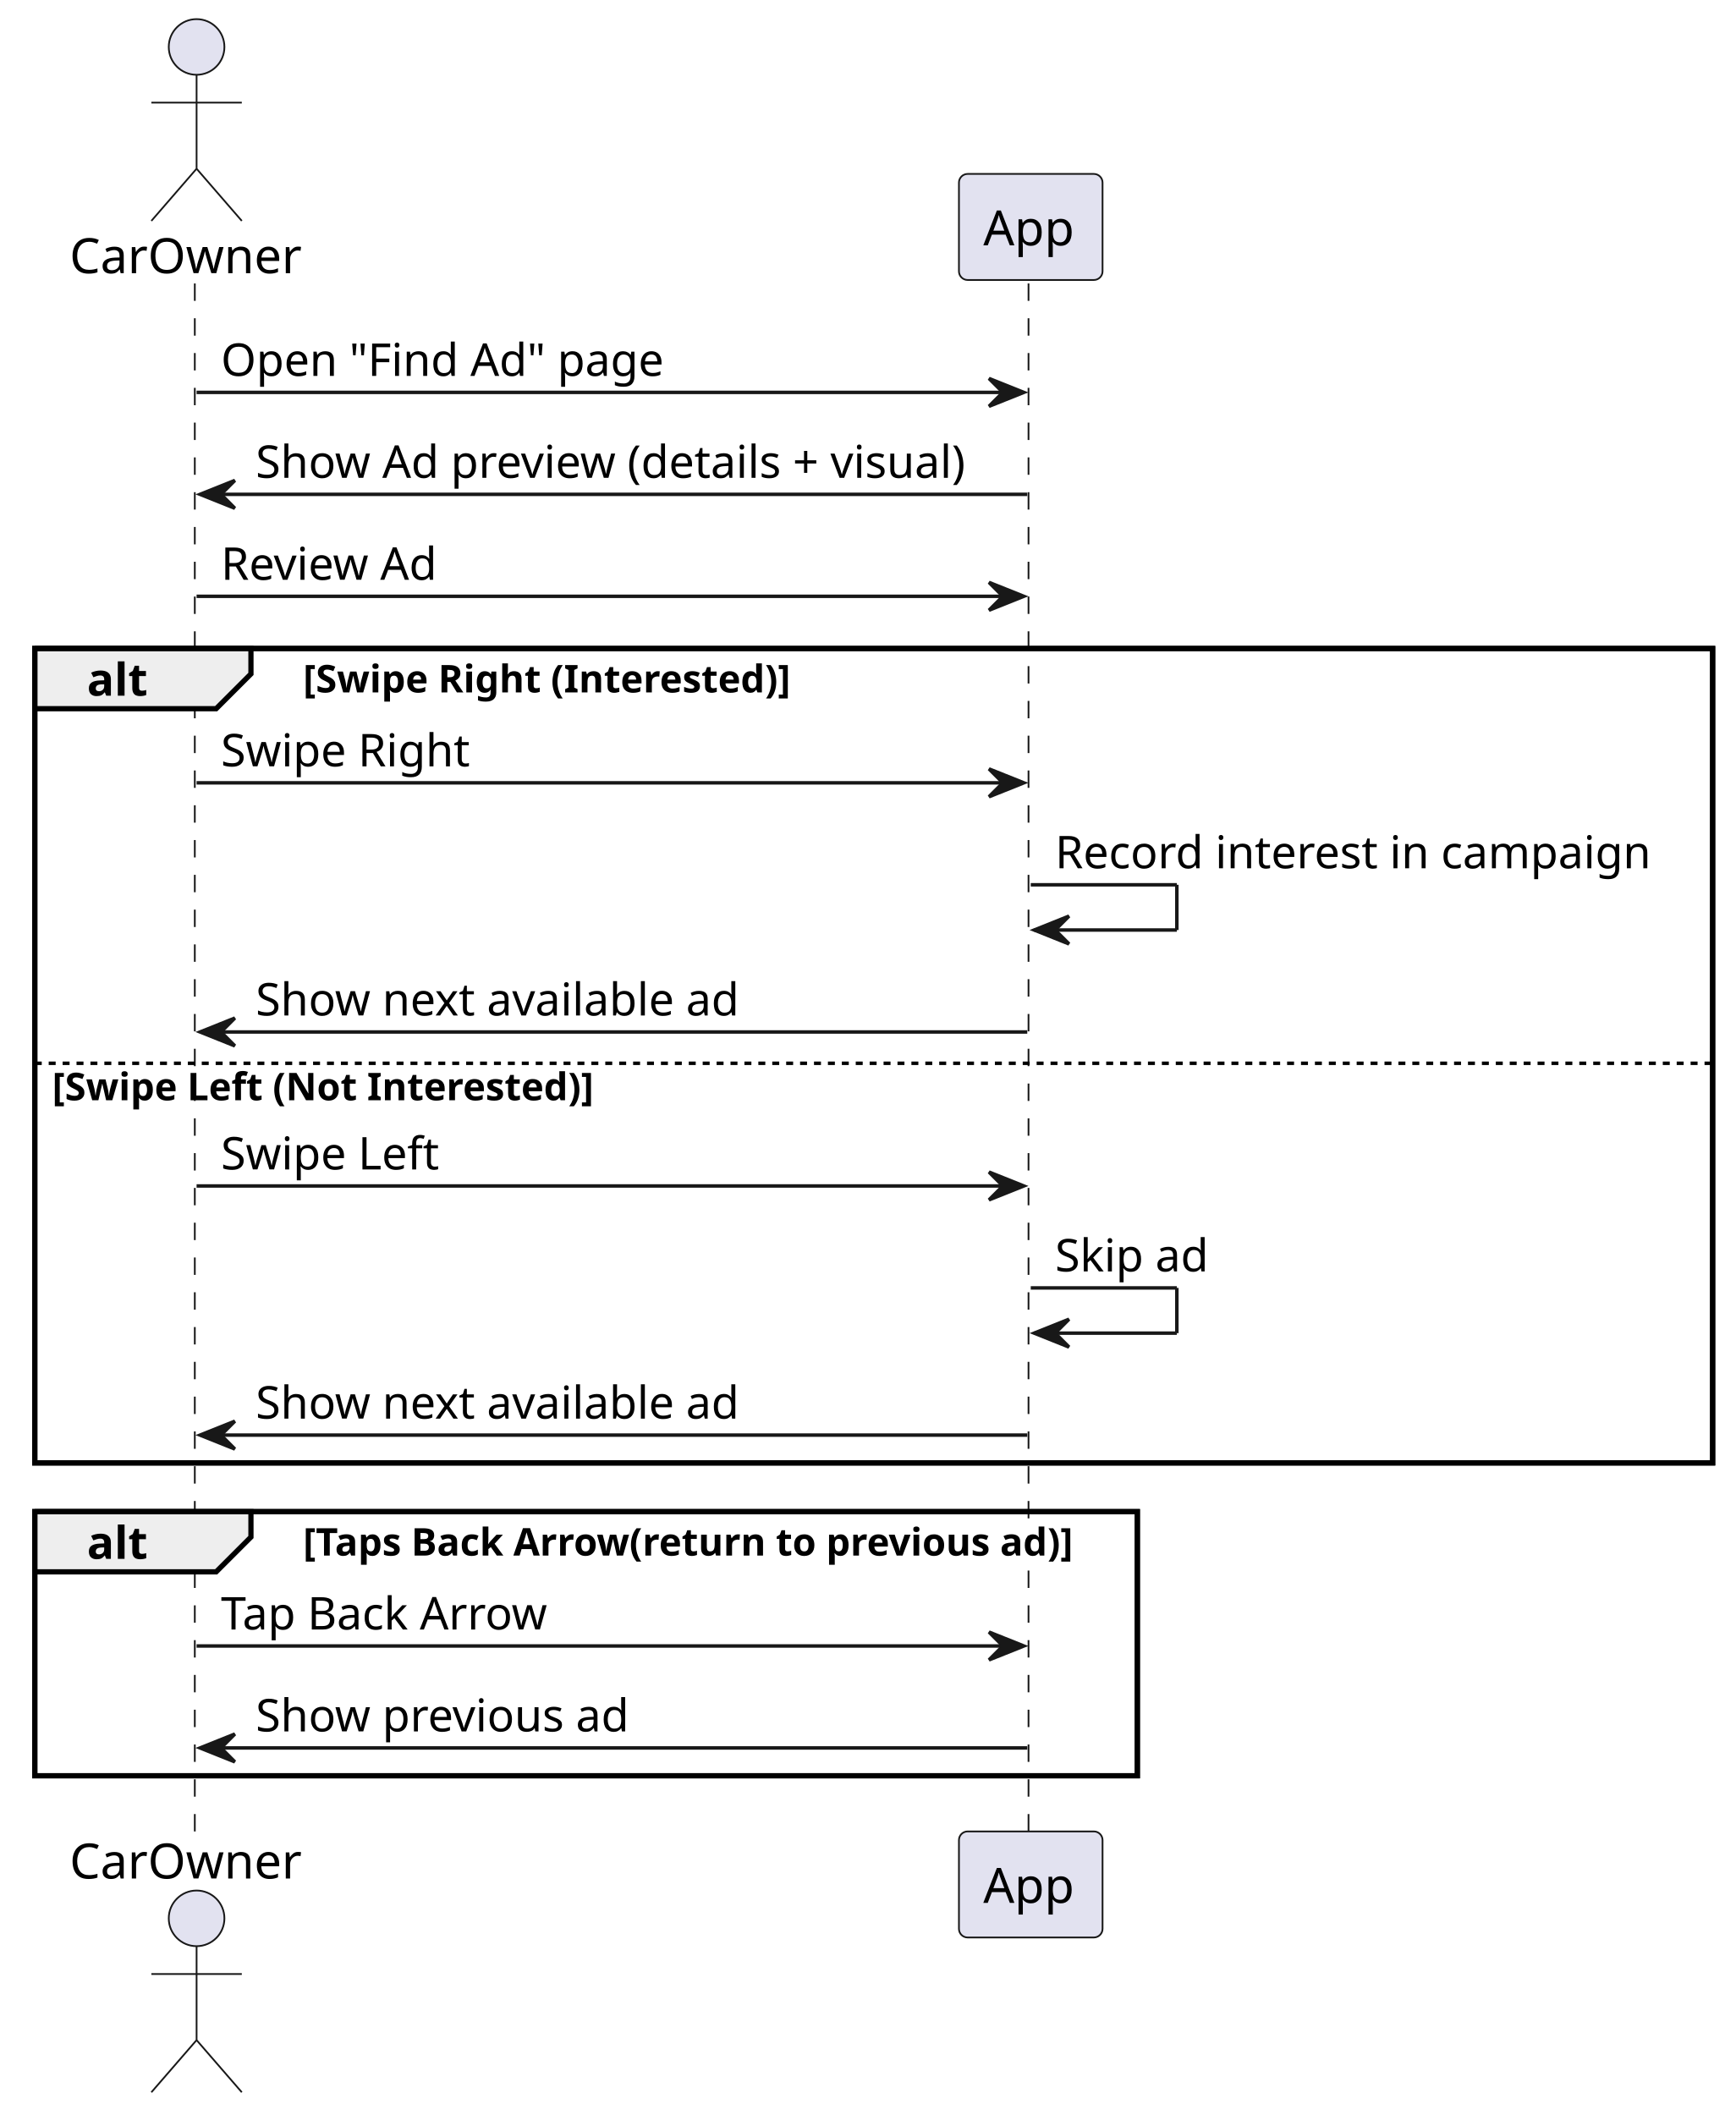
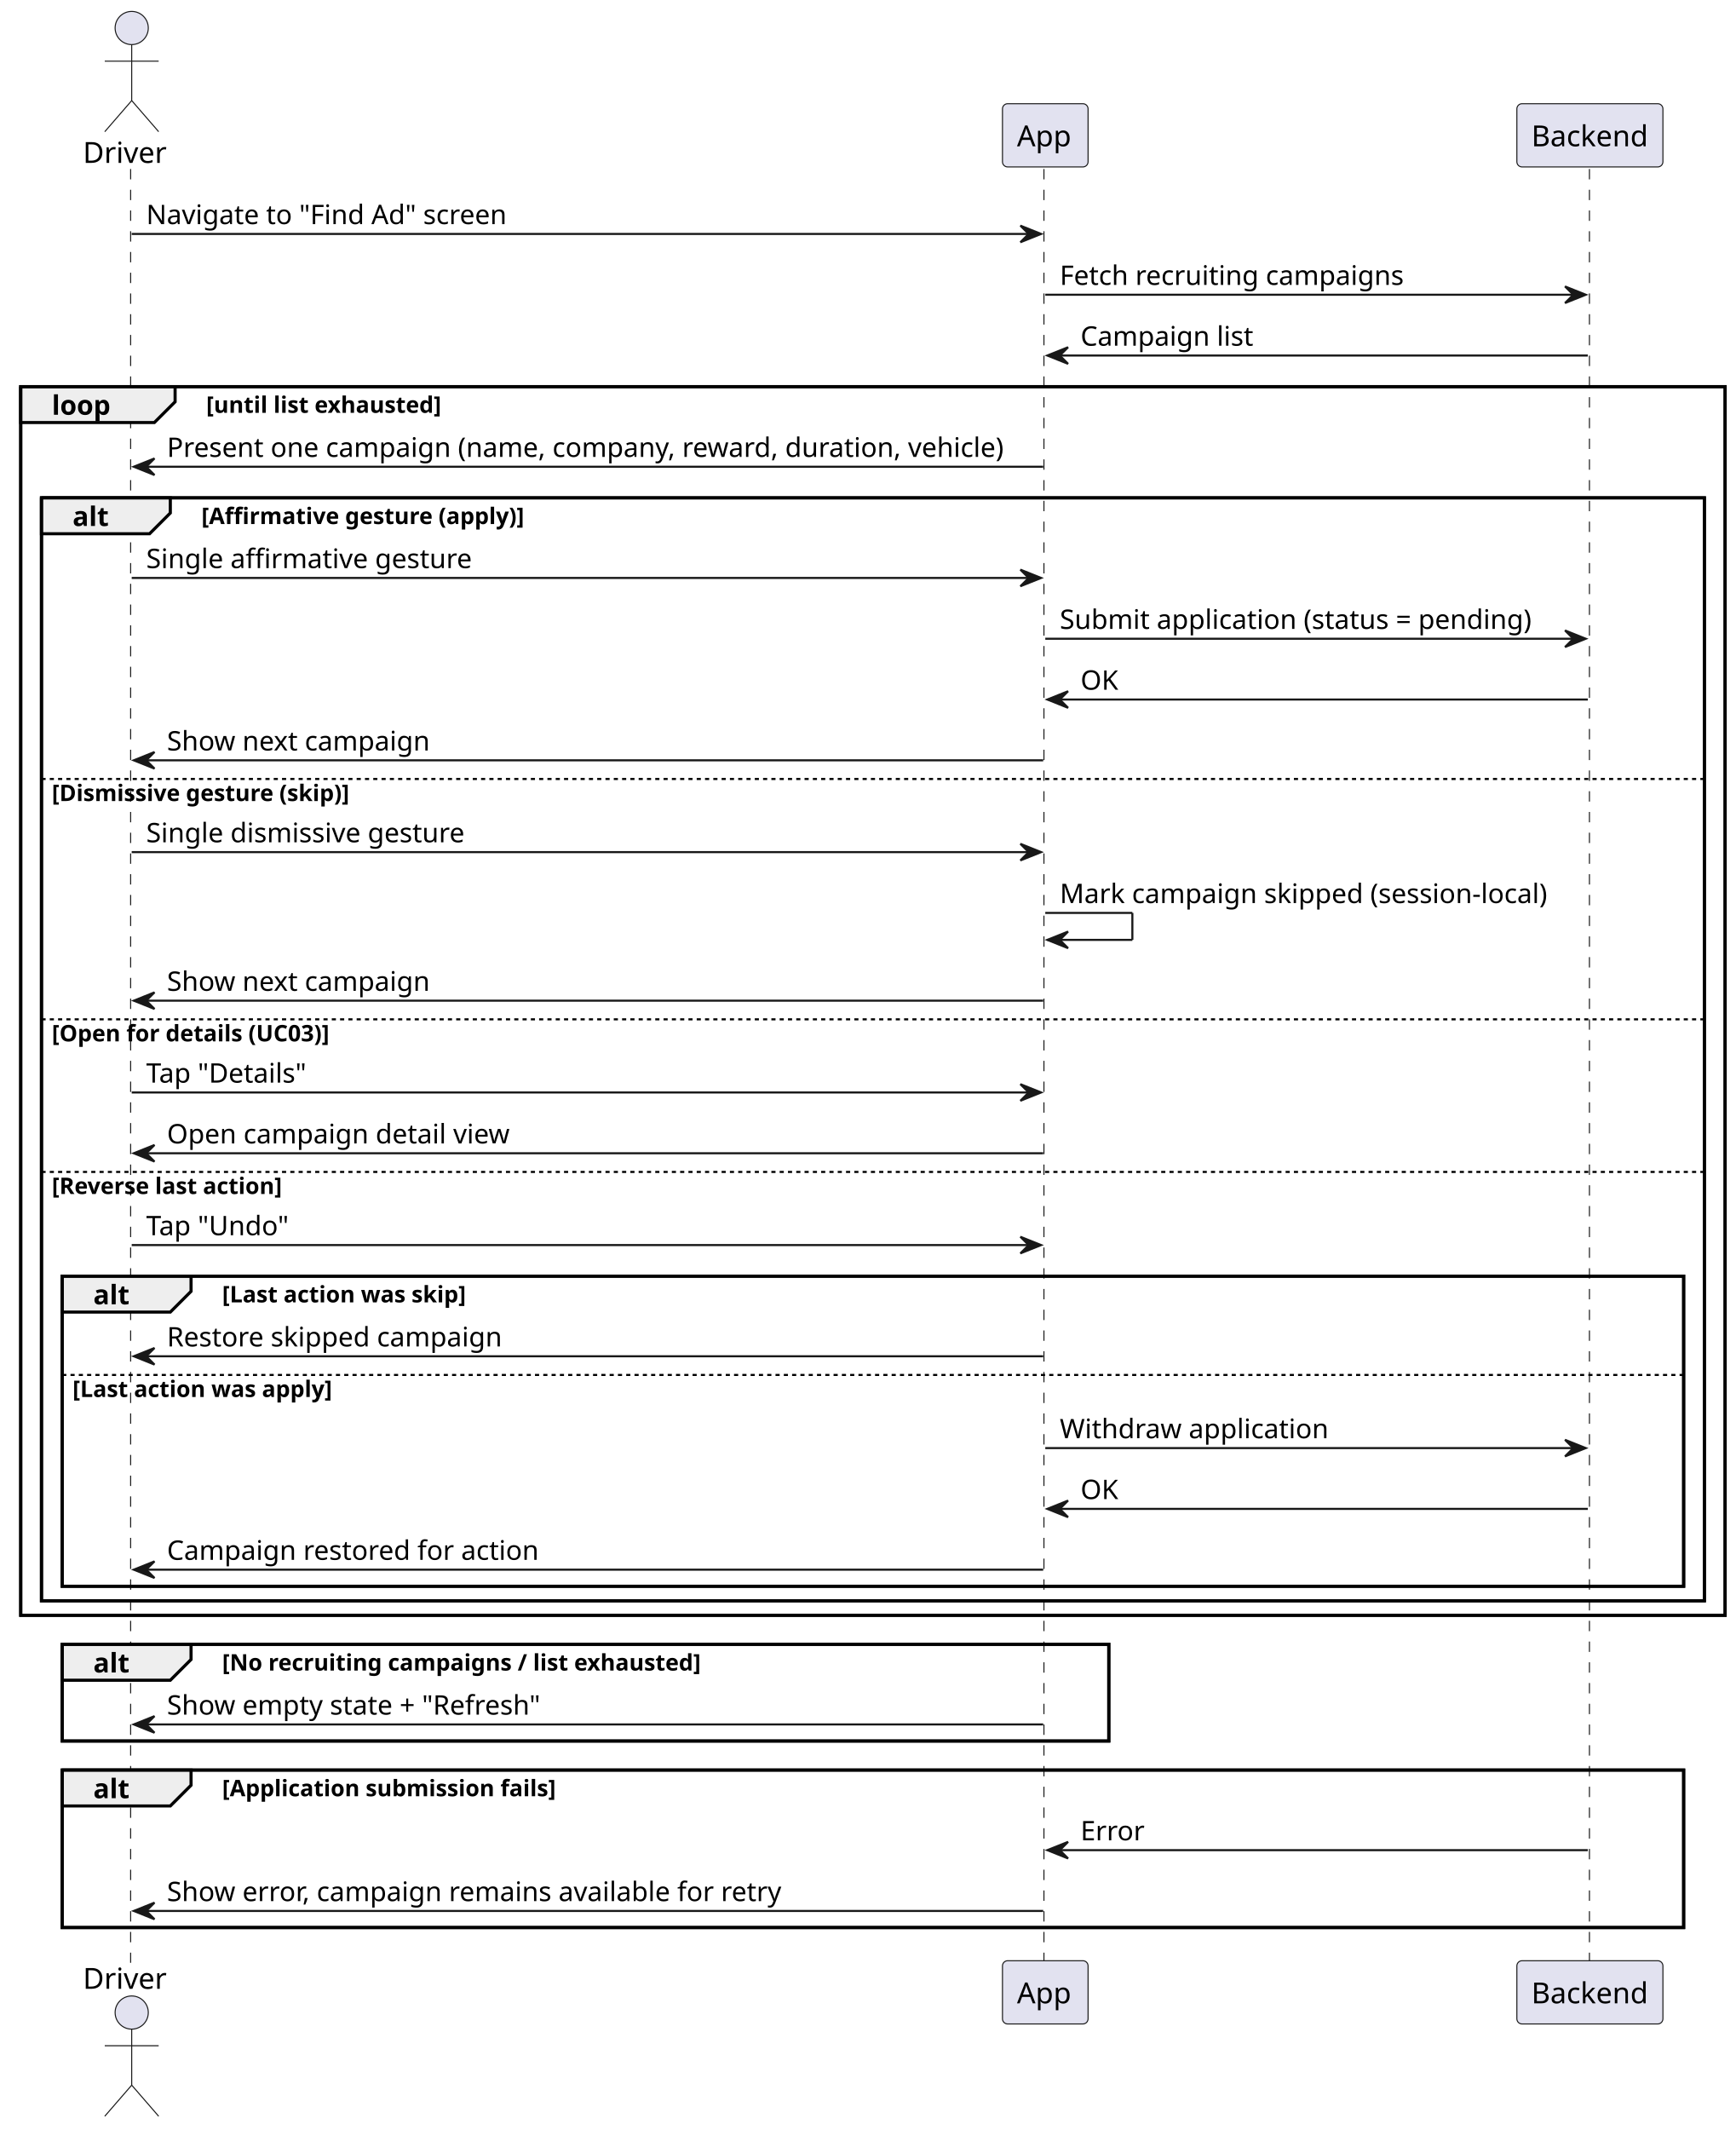
- <svg xmlns="http://www.w3.org/2000/svg" contentStyleType="text/css" height="608px" preserveAspectRatio="none" style="width:499px;height:608px;background:#FFFFFF;" version="1.1" viewBox="0 0 499 608" width="499px" zoomAndPan="magnify">
+ <svg xmlns="http://www.w3.org/2000/svg" contentStyleType="text/css" data-diagram-type="SEQUENCE" height="1027px" preserveAspectRatio="none" style="width:837px;height:1027px;background:#FFFFFF;" version="1.1" viewBox="0 0 837 1027" width="837px" zoomAndPan="magnify">
  <defs />
  <g>
-     <rect fill="none" height="234.129" style="stroke:#000000;stroke-width:1.5;" width="482.332" x="10" y="186.42" />
-     <rect fill="none" height="75.932" style="stroke:#000000;stroke-width:1.5;" width="316.949" x="10" y="434.549" />
-     <line style="stroke:#181818;stroke-width:0.5;stroke-dasharray:5.0,5.0;" x1="56" x2="56" y1="81.488" y2="527.481" />
-     <line style="stroke:#181818;stroke-width:0.5;stroke-dasharray:5.0,5.0;" x1="295.667" x2="295.667" y1="81.488" y2="527.481" />
-     <text fill="#000000" font-family="sans-serif" font-size="14" lengthAdjust="spacing" textLength="67.026" x="20" y="78.535">CarOwner</text>
-     <ellipse cx="56.513" cy="13.5" fill="#E2E2F0" rx="8" ry="8" style="stroke:#181818;stroke-width:0.5;" />
-     <path d="M56.513,21.5 L56.513,48.5 M43.513,29.5 L69.513,29.5 M56.513,48.5 L43.513,63.5 M56.513,48.5 L69.513,63.5 " fill="none" style="stroke:#181818;stroke-width:0.5;" />
-     <text fill="#000000" font-family="sans-serif" font-size="14" lengthAdjust="spacing" textLength="67.026" x="20" y="540.016">CarOwner</text>
-     <ellipse cx="56.513" cy="551.469" fill="#E2E2F0" rx="8" ry="8" style="stroke:#181818;stroke-width:0.5;" />
-     <path d="M56.513,559.469 L56.513,586.469 M43.513,567.469 L69.513,567.469 M56.513,586.469 L43.513,601.469 M56.513,586.469 L69.513,601.469 " fill="none" style="stroke:#181818;stroke-width:0.5;" />
-     <rect fill="#E2E2F0" height="30.488" rx="2.5" ry="2.5" style="stroke:#181818;stroke-width:0.5;" width="41.282" x="275.667" y="50" />
-     <text fill="#000000" font-family="sans-serif" font-size="14" lengthAdjust="spacing" textLength="27.282" x="282.667" y="70.535">App</text>
-     <rect fill="#E2E2F0" height="30.488" rx="2.5" ry="2.5" style="stroke:#181818;stroke-width:0.5;" width="41.282" x="275.667" y="526.481" />
-     <text fill="#000000" font-family="sans-serif" font-size="14" lengthAdjust="spacing" textLength="27.282" x="282.667" y="547.016">App</text>
-     <polygon fill="#181818" points="284.308,108.799,294.308,112.799,284.308,116.799,288.308,112.799" style="stroke:#181818;stroke-width:1.0;" />
-     <line style="stroke:#181818;stroke-width:1.0;" x1="56.513" x2="290.308" y1="112.799" y2="112.799" />
-     <text fill="#000000" font-family="sans-serif" font-size="13" lengthAdjust="spacing" textLength="130.482" x="63.513" y="108.057">Open "Find Ad" page</text>
-     <polygon fill="#181818" points="67.513,138.109,57.513,142.109,67.513,146.109,63.513,142.109" style="stroke:#181818;stroke-width:1.0;" />
-     <line style="stroke:#181818;stroke-width:1.0;" x1="61.513" x2="295.308" y1="142.109" y2="142.109" />
-     <text fill="#000000" font-family="sans-serif" font-size="13" lengthAdjust="spacing" textLength="215.795" x="73.513" y="137.367">Show Ad preview (details + visual)</text>
-     <polygon fill="#181818" points="284.308,167.42,294.308,171.42,284.308,175.42,288.308,171.42" style="stroke:#181818;stroke-width:1.0;" />
-     <line style="stroke:#181818;stroke-width:1.0;" x1="56.513" x2="290.308" y1="171.42" y2="171.42" />
-     <text fill="#000000" font-family="sans-serif" font-size="13" lengthAdjust="spacing" textLength="64.473" x="63.513" y="166.678">Review Ad</text>
-     <path d="M10,186.42 L72.139,186.42 L72.139,193.731 L62.139,203.731 L10,203.731 L10,186.42 " fill="#EEEEEE" style="stroke:#000000;stroke-width:1.5;" />
-     <rect fill="none" height="234.129" style="stroke:#000000;stroke-width:1.5;" width="482.332" x="10" y="186.42" />
-     <text fill="#000000" font-family="sans-serif" font-size="13" font-weight="bold" lengthAdjust="spacing" textLength="17.139" x="25" y="199.988">alt</text>
-     <text fill="#000000" font-family="sans-serif" font-size="11" font-weight="bold" lengthAdjust="spacing" textLength="144.38" x="87.139" y="199.055">[Swipe Right (Interested)]</text>
-     <polygon fill="#181818" points="284.308,221.041,294.308,225.041,284.308,229.041,288.308,225.041" style="stroke:#181818;stroke-width:1.0;" />
-     <line style="stroke:#181818;stroke-width:1.0;" x1="56.513" x2="290.308" y1="225.041" y2="225.041" />
-     <text fill="#000000" font-family="sans-serif" font-size="13" lengthAdjust="spacing" textLength="73.328" x="63.513" y="220.299">Swipe Right</text>
-     <line style="stroke:#181818;stroke-width:1.0;" x1="296.308" x2="338.308" y1="254.352" y2="254.352" />
-     <line style="stroke:#181818;stroke-width:1.0;" x1="338.308" x2="338.308" y1="254.352" y2="267.352" />
-     <line style="stroke:#181818;stroke-width:1.0;" x1="297.308" x2="338.308" y1="267.352" y2="267.352" />
-     <polygon fill="#181818" points="307.308,263.352,297.308,267.352,307.308,271.352,303.308,267.352" style="stroke:#181818;stroke-width:1.0;" />
-     <text fill="#000000" font-family="sans-serif" font-size="13" lengthAdjust="spacing" textLength="177.023" x="303.308" y="249.609">Record interest in campaign</text>
-     <polygon fill="#181818" points="67.513,292.662,57.513,296.662,67.513,300.662,63.513,296.662" style="stroke:#181818;stroke-width:1.0;" />
-     <line style="stroke:#181818;stroke-width:1.0;" x1="61.513" x2="295.308" y1="296.662" y2="296.662" />
-     <text fill="#000000" font-family="sans-serif" font-size="13" lengthAdjust="spacing" textLength="143.882" x="73.513" y="291.92">Show next available ad</text>
-     <line style="stroke:#000000;stroke-width:1.0;stroke-dasharray:2.0,2.0;" x1="10" x2="492.332" y1="305.662" y2="305.662" />
-     <text fill="#000000" font-family="sans-serif" font-size="11" font-weight="bold" lengthAdjust="spacing" textLength="159.699" x="15" y="316.297">[Swipe Left (Not Interested)]</text>
-     <polygon fill="#181818" points="284.308,336.928,294.308,340.928,284.308,344.928,288.308,340.928" style="stroke:#181818;stroke-width:1.0;" />
-     <line style="stroke:#181818;stroke-width:1.0;" x1="56.513" x2="290.308" y1="340.928" y2="340.928" />
-     <text fill="#000000" font-family="sans-serif" font-size="13" lengthAdjust="spacing" textLength="64.13" x="63.513" y="336.185">Swipe Left</text>
-     <line style="stroke:#181818;stroke-width:1.0;" x1="296.308" x2="338.308" y1="370.238" y2="370.238" />
-     <line style="stroke:#181818;stroke-width:1.0;" x1="338.308" x2="338.308" y1="370.238" y2="383.238" />
-     <line style="stroke:#181818;stroke-width:1.0;" x1="297.308" x2="338.308" y1="383.238" y2="383.238" />
-     <polygon fill="#181818" points="307.308,379.238,297.308,383.238,307.308,387.238,303.308,383.238" style="stroke:#181818;stroke-width:1.0;" />
-     <text fill="#000000" font-family="sans-serif" font-size="13" lengthAdjust="spacing" textLength="46.014" x="303.308" y="365.496">Skip ad</text>
-     <polygon fill="#181818" points="67.513,408.549,57.513,412.549,67.513,416.549,63.513,412.549" style="stroke:#181818;stroke-width:1.0;" />
-     <line style="stroke:#181818;stroke-width:1.0;" x1="61.513" x2="295.308" y1="412.549" y2="412.549" />
-     <text fill="#000000" font-family="sans-serif" font-size="13" lengthAdjust="spacing" textLength="143.882" x="73.513" y="407.807">Show next available ad</text>
-     <path d="M10,434.549 L72.139,434.549 L72.139,441.859 L62.139,451.859 L10,451.859 L10,434.549 " fill="#EEEEEE" style="stroke:#000000;stroke-width:1.5;" />
-     <rect fill="none" height="75.932" style="stroke:#000000;stroke-width:1.5;" width="316.949" x="10" y="434.549" />
-     <text fill="#000000" font-family="sans-serif" font-size="13" font-weight="bold" lengthAdjust="spacing" textLength="17.139" x="25" y="448.117">alt</text>
-     <text fill="#000000" font-family="sans-serif" font-size="11" font-weight="bold" lengthAdjust="spacing" textLength="232.724" x="87.139" y="447.184">[Taps Back Arrow(return to previous ad)]</text>
-     <polygon fill="#181818" points="284.308,469.17,294.308,473.17,284.308,477.17,288.308,473.17" style="stroke:#181818;stroke-width:1.0;" />
-     <line style="stroke:#181818;stroke-width:1.0;" x1="56.513" x2="290.308" y1="473.17" y2="473.17" />
-     <text fill="#000000" font-family="sans-serif" font-size="13" lengthAdjust="spacing" textLength="98.332" x="63.513" y="468.428">Tap Back Arrow</text>
-     <polygon fill="#181818" points="67.513,498.481,57.513,502.481,67.513,506.481,63.513,502.481" style="stroke:#181818;stroke-width:1.0;" />
-     <line style="stroke:#181818;stroke-width:1.0;" x1="61.513" x2="295.308" y1="502.481" y2="502.481" />
-     <text fill="#000000" font-family="sans-serif" font-size="13" lengthAdjust="spacing" textLength="110.57" x="73.513" y="497.738">Show previous ad</text>
+     <rect fill="none" height="592.41" style="stroke:#000000;stroke-width:1.5;" width="821.967" x="10" y="186.42" />
+     <rect fill="none" height="531.789" style="stroke:#000000;stroke-width:1.5;" width="801.967" x="20" y="240.041" />
+     <rect fill="none" height="149.508" style="stroke:#000000;stroke-width:1.5;" width="781.967" x="30" y="615.322" />
+     <rect fill="none" height="46.621" style="stroke:#000000;stroke-width:1.5;" width="504.737" x="30" y="792.83" />
+     <rect fill="none" height="75.932" style="stroke:#000000;stroke-width:1.5;" width="781.967" x="30" y="853.451" />
+     <g class="participant-lifeline" data-entity-uid="part1" data-qualified-name="Driver" id="part1-lifeline">
+       <g>
+         <rect fill="#000000" fill-opacity="0" height="864.894" width="8" x="59.518" y="81.488" />
+         <line style="stroke:#181818;stroke-width:0.5;stroke-dasharray:5,5;" x1="63" x2="63" y1="81.488" y2="946.383" />
+       </g>
+     </g>
+     <g class="participant-lifeline" data-entity-uid="part2" data-qualified-name="App" id="part2-lifeline">
+       <g>
+         <rect fill="#000000" fill-opacity="0" height="864.894" width="8" x="500.096" y="81.488" />
+         <line style="stroke:#181818;stroke-width:0.5;stroke-dasharray:5,5;" x1="503.455" x2="503.455" y1="81.488" y2="946.383" />
+       </g>
+     </g>
+     <g class="participant-lifeline" data-entity-uid="part3" data-qualified-name="Backend" id="part3-lifeline">
+       <g>
+         <rect fill="#000000" fill-opacity="0" height="864.894" width="8" x="762.749" y="81.488" />
+         <line style="stroke:#181818;stroke-width:0.5;stroke-dasharray:5,5;" x1="766.53" x2="766.53" y1="81.488" y2="946.383" />
+       </g>
+     </g>
+     <g class="participant participant-head" data-entity-uid="part1" data-qualified-name="Driver" id="part1-head">
+       <text fill="#000000" font-family="sans-serif" font-size="14" lengthAdjust="spacing" textLength="41.036" x="40" y="78.535">Driver</text>
+       <ellipse cx="63.518" cy="13.5" fill="#E2E2F0" rx="8" ry="8" style="stroke:#181818;stroke-width:0.5;" />
+       <path d="M63.518,21.5 L63.518,48.5 M50.518,29.5 L76.518,29.5 M63.518,48.5 L50.518,63.5 M63.518,48.5 L76.518,63.5" fill="none" style="stroke:#181818;stroke-width:0.5;" />
+     </g>
+     <g class="participant participant-tail" data-entity-uid="part1" data-qualified-name="Driver" id="part1-tail">
+       <text fill="#000000" font-family="sans-serif" font-size="14" lengthAdjust="spacing" textLength="41.036" x="40" y="958.918">Driver</text>
+       <ellipse cx="63.518" cy="970.371" fill="#E2E2F0" rx="8" ry="8" style="stroke:#181818;stroke-width:0.5;" />
+       <path d="M63.518,978.371 L63.518,1005.371 M50.518,986.371 L76.518,986.371 M63.518,1005.371 L50.518,1020.371 M63.518,1005.371 L76.518,1020.371" fill="none" style="stroke:#181818;stroke-width:0.5;" />
+     </g>
+     <g class="participant participant-head" data-entity-uid="part2" data-qualified-name="App" id="part2-head">
+       <rect fill="#E2E2F0" height="30.488" rx="2.5" ry="2.5" style="stroke:#181818;stroke-width:0.5;" width="41.282" x="483.455" y="50" />
+       <text fill="#000000" font-family="sans-serif" font-size="14" lengthAdjust="spacing" textLength="27.282" x="490.455" y="70.535">App</text>
+     </g>
+     <g class="participant participant-tail" data-entity-uid="part2" data-qualified-name="App" id="part2-tail">
+       <rect fill="#E2E2F0" height="30.488" rx="2.5" ry="2.5" style="stroke:#181818;stroke-width:0.5;" width="41.282" x="483.455" y="945.383" />
+       <text fill="#000000" font-family="sans-serif" font-size="14" lengthAdjust="spacing" textLength="27.282" x="490.455" y="965.918">App</text>
+     </g>
+     <g class="participant participant-head" data-entity-uid="part3" data-qualified-name="Backend" id="part3-head">
+       <rect fill="#E2E2F0" height="30.488" rx="2.5" ry="2.5" style="stroke:#181818;stroke-width:0.5;" width="70.438" x="731.53" y="50" />
+       <text fill="#000000" font-family="sans-serif" font-size="14" lengthAdjust="spacing" textLength="56.438" x="738.53" y="70.535">Backend</text>
+     </g>
+     <g class="participant participant-tail" data-entity-uid="part3" data-qualified-name="Backend" id="part3-tail">
+       <rect fill="#E2E2F0" height="30.488" rx="2.5" ry="2.5" style="stroke:#181818;stroke-width:0.5;" width="70.438" x="731.53" y="945.383" />
+       <text fill="#000000" font-family="sans-serif" font-size="14" lengthAdjust="spacing" textLength="56.438" x="738.53" y="965.918">Backend</text>
+     </g>
+     <g class="message" data-entity-1="part1" data-entity-2="part2" id="msg1">
+       <polygon fill="#181818" points="492.096,108.799,502.096,112.799,492.096,116.799,496.096,112.799" style="stroke:#181818;stroke-width:1;" />
+       <line style="stroke:#181818;stroke-width:1;" x1="63.518" x2="498.096" y1="112.799" y2="112.799" />
+       <text fill="#000000" font-family="sans-serif" font-size="13" lengthAdjust="spacing" textLength="178.959" x="70.518" y="108.057">Navigate to "Find Ad" screen</text>
+     </g>
+     <g class="message" data-entity-1="part2" data-entity-2="part3" id="msg2">
+       <polygon fill="#181818" points="754.749,138.109,764.749,142.109,754.749,146.109,758.749,142.109" style="stroke:#181818;stroke-width:1;" />
+       <line style="stroke:#181818;stroke-width:1;" x1="504.096" x2="760.749" y1="142.109" y2="142.109" />
+       <text fill="#000000" font-family="sans-serif" font-size="13" lengthAdjust="spacing" textLength="171.082" x="511.096" y="137.367">Fetch recruiting campaigns</text>
+     </g>
+     <g class="message" data-entity-1="part3" data-entity-2="part2" id="msg3">
+       <polygon fill="#181818" points="515.096,167.42,505.096,171.42,515.096,175.42,511.096,171.42" style="stroke:#181818;stroke-width:1;" />
+       <line style="stroke:#181818;stroke-width:1;" x1="509.096" x2="765.749" y1="171.42" y2="171.42" />
+       <text fill="#000000" font-family="sans-serif" font-size="13" lengthAdjust="spacing" textLength="86.722" x="521.096" y="166.678">Campaign list</text>
+     </g>
+     <path d="M10,186.42 L84.447,186.42 L84.447,193.731 L74.447,203.731 L10,203.731 L10,186.42" fill="#EEEEEE" style="stroke:#000000;stroke-width:1.5;" />
+     <rect fill="none" height="592.41" style="stroke:#000000;stroke-width:1.5;" width="821.967" x="10" y="186.42" />
+     <text fill="#000000" font-family="sans-serif" font-size="13" font-weight="bold" lengthAdjust="spacing" textLength="29.447" x="25" y="199.988">loop</text>
+     <text fill="#000000" font-family="sans-serif" font-size="11" font-weight="bold" lengthAdjust="spacing" textLength="117.568" x="99.447" y="199.055">[until list exhausted]</text>
+     <g class="message" data-entity-1="part2" data-entity-2="part1" id="msg4">
+       <polygon fill="#181818" points="74.518,221.041,64.518,225.041,74.518,229.041,70.518,225.041" style="stroke:#181818;stroke-width:1;" />
+       <line style="stroke:#181818;stroke-width:1;" x1="68.518" x2="503.096" y1="225.041" y2="225.041" />
+       <text fill="#000000" font-family="sans-serif" font-size="13" lengthAdjust="spacing" textLength="416.578" x="80.518" y="220.299">Present one campaign (name, company, reward, duration, vehicle)</text>
+     </g>
+     <path d="M20,240.041 L82.139,240.041 L82.139,247.352 L72.139,257.352 L20,257.352 L20,240.041" fill="#EEEEEE" style="stroke:#000000;stroke-width:1.5;" />
+     <rect fill="none" height="531.789" style="stroke:#000000;stroke-width:1.5;" width="801.967" x="20" y="240.041" />
+     <text fill="#000000" font-family="sans-serif" font-size="13" font-weight="bold" lengthAdjust="spacing" textLength="17.139" x="35" y="253.609">alt</text>
+     <text fill="#000000" font-family="sans-serif" font-size="11" font-weight="bold" lengthAdjust="spacing" textLength="161.579" x="97.139" y="252.676">[Affirmative gesture (apply)]</text>
+     <g class="message" data-entity-1="part1" data-entity-2="part2" id="msg5">
+       <polygon fill="#181818" points="492.096,274.662,502.096,278.662,492.096,282.662,496.096,278.662" style="stroke:#181818;stroke-width:1;" />
+       <line style="stroke:#181818;stroke-width:1;" x1="63.518" x2="498.096" y1="278.662" y2="278.662" />
+       <text fill="#000000" font-family="sans-serif" font-size="13" lengthAdjust="spacing" textLength="161.351" x="70.518" y="273.92">Single affirmative gesture</text>
+     </g>
+     <g class="message" data-entity-1="part2" data-entity-2="part3" id="msg6">
+       <polygon fill="#181818" points="754.749,303.973,764.749,307.973,754.749,311.973,758.749,307.973" style="stroke:#181818;stroke-width:1;" />
+       <line style="stroke:#181818;stroke-width:1;" x1="504.096" x2="760.749" y1="307.973" y2="307.973" />
+       <text fill="#000000" font-family="sans-serif" font-size="13" lengthAdjust="spacing" textLength="238.653" x="511.096" y="303.231">Submit application (status = pending)</text>
+     </g>
+     <g class="message" data-entity-1="part3" data-entity-2="part2" id="msg7">
+       <polygon fill="#181818" points="515.096,333.283,505.096,337.283,515.096,341.283,511.096,337.283" style="stroke:#181818;stroke-width:1;" />
+       <line style="stroke:#181818;stroke-width:1;" x1="509.096" x2="765.749" y1="337.283" y2="337.283" />
+       <text fill="#000000" font-family="sans-serif" font-size="13" lengthAdjust="spacing" textLength="18.586" x="521.096" y="332.541">OK</text>
+     </g>
+     <g class="message" data-entity-1="part2" data-entity-2="part1" id="msg8">
+       <polygon fill="#181818" points="74.518,362.594,64.518,366.594,74.518,370.594,70.518,366.594" style="stroke:#181818;stroke-width:1;" />
+       <line style="stroke:#181818;stroke-width:1;" x1="68.518" x2="503.096" y1="366.594" y2="366.594" />
+       <text fill="#000000" font-family="sans-serif" font-size="13" lengthAdjust="spacing" textLength="130.711" x="80.518" y="361.852">Show next campaign</text>
+     </g>
+     <line style="stroke:#000000;stroke-width:1;stroke-dasharray:2,2;" x1="20" x2="821.967" y1="375.594" y2="375.594" />
+     <text fill="#000000" font-family="sans-serif" font-size="11" font-weight="bold" lengthAdjust="spacing" textLength="152.405" x="25" y="386.228">[Dismissive gesture (skip)]</text>
+     <g class="message" data-entity-1="part1" data-entity-2="part2" id="msg9">
+       <polygon fill="#181818" points="492.096,406.859,502.096,410.859,492.096,414.859,496.096,410.859" style="stroke:#181818;stroke-width:1;" />
+       <line style="stroke:#181818;stroke-width:1;" x1="63.518" x2="498.096" y1="410.859" y2="410.859" />
+       <text fill="#000000" font-family="sans-serif" font-size="13" lengthAdjust="spacing" textLength="159.072" x="70.518" y="406.117">Single dismissive gesture</text>
+     </g>
+     <g class="message" data-entity-1="part2" data-entity-2="part2" id="msg10">
+       <line style="stroke:#181818;stroke-width:1;" x1="504.096" x2="546.096" y1="440.17" y2="440.17" />
+       <line style="stroke:#181818;stroke-width:1;" x1="546.096" x2="546.096" y1="440.17" y2="453.17" />
+       <line style="stroke:#181818;stroke-width:1;" x1="505.096" x2="546.096" y1="453.17" y2="453.17" />
+       <polygon fill="#181818" points="515.096,449.17,505.096,453.17,515.096,457.17,511.096,453.17" style="stroke:#181818;stroke-width:1;" />
+       <text fill="#000000" font-family="sans-serif" font-size="13" lengthAdjust="spacing" textLength="246.924" x="511.096" y="435.428">Mark campaign skipped (session-local)</text>
+     </g>
+     <g class="message" data-entity-1="part2" data-entity-2="part1" id="msg11">
+       <polygon fill="#181818" points="74.518,478.481,64.518,482.481,74.518,486.481,70.518,482.481" style="stroke:#181818;stroke-width:1;" />
+       <line style="stroke:#181818;stroke-width:1;" x1="68.518" x2="503.096" y1="482.481" y2="482.481" />
+       <text fill="#000000" font-family="sans-serif" font-size="13" lengthAdjust="spacing" textLength="130.711" x="80.518" y="477.738">Show next campaign</text>
+     </g>
+     <line style="stroke:#000000;stroke-width:1;stroke-dasharray:2,2;" x1="20" x2="821.967" y1="491.481" y2="491.481" />
+     <text fill="#000000" font-family="sans-serif" font-size="11" font-weight="bold" lengthAdjust="spacing" textLength="142.264" x="25" y="502.115">[Open for details (UC03)]</text>
+     <g class="message" data-entity-1="part1" data-entity-2="part2" id="msg12">
+       <polygon fill="#181818" points="492.096,522.746,502.096,526.746,492.096,530.746,496.096,526.746" style="stroke:#181818;stroke-width:1;" />
+       <line style="stroke:#181818;stroke-width:1;" x1="63.518" x2="498.096" y1="526.746" y2="526.746" />
+       <text fill="#000000" font-family="sans-serif" font-size="13" lengthAdjust="spacing" textLength="80.571" x="70.518" y="522.004">Tap "Details"</text>
+     </g>
+     <g class="message" data-entity-1="part2" data-entity-2="part1" id="msg13">
+       <polygon fill="#181818" points="74.518,552.057,64.518,556.057,74.518,560.057,70.518,556.057" style="stroke:#181818;stroke-width:1;" />
+       <line style="stroke:#181818;stroke-width:1;" x1="68.518" x2="503.096" y1="556.057" y2="556.057" />
+       <text fill="#000000" font-family="sans-serif" font-size="13" lengthAdjust="spacing" textLength="169.927" x="80.518" y="551.314">Open campaign detail view</text>
+     </g>
+     <line style="stroke:#000000;stroke-width:1;stroke-dasharray:2,2;" x1="20" x2="821.967" y1="565.057" y2="565.057" />
+     <text fill="#000000" font-family="sans-serif" font-size="11" font-weight="bold" lengthAdjust="spacing" textLength="115.403" x="25" y="575.691">[Reverse last action]</text>
+     <g class="message" data-entity-1="part1" data-entity-2="part2" id="msg14">
+       <polygon fill="#181818" points="492.096,596.322,502.096,600.322,492.096,604.322,496.096,600.322" style="stroke:#181818;stroke-width:1;" />
+       <line style="stroke:#181818;stroke-width:1;" x1="63.518" x2="498.096" y1="600.322" y2="600.322" />
+       <text fill="#000000" font-family="sans-serif" font-size="13" lengthAdjust="spacing" textLength="70.649" x="70.518" y="595.58">Tap "Undo"</text>
+     </g>
+     <path d="M30,615.322 L92.139,615.322 L92.139,622.633 L82.139,632.633 L30,632.633 L30,615.322" fill="#EEEEEE" style="stroke:#000000;stroke-width:1.5;" />
+     <rect fill="none" height="149.508" style="stroke:#000000;stroke-width:1.5;" width="781.967" x="30" y="615.322" />
+     <text fill="#000000" font-family="sans-serif" font-size="13" font-weight="bold" lengthAdjust="spacing" textLength="17.139" x="45" y="628.891">alt</text>
+     <text fill="#000000" font-family="sans-serif" font-size="11" font-weight="bold" lengthAdjust="spacing" textLength="123.401" x="107.139" y="627.957">[Last action was skip]</text>
+     <g class="message" data-entity-1="part2" data-entity-2="part1" id="msg15">
+       <polygon fill="#181818" points="74.518,649.943,64.518,653.943,74.518,657.943,70.518,653.943" style="stroke:#181818;stroke-width:1;" />
+       <line style="stroke:#181818;stroke-width:1;" x1="68.518" x2="503.096" y1="653.943" y2="653.943" />
+       <text fill="#000000" font-family="sans-serif" font-size="13" lengthAdjust="spacing" textLength="166.766" x="80.518" y="649.201">Restore skipped campaign</text>
+     </g>
+     <line style="stroke:#000000;stroke-width:1;stroke-dasharray:2,2;" x1="30" x2="811.967" y1="662.943" y2="662.943" />
+     <text fill="#000000" font-family="sans-serif" font-size="11" font-weight="bold" lengthAdjust="spacing" textLength="130.389" x="35" y="673.578">[Last action was apply]</text>
+     <g class="message" data-entity-1="part2" data-entity-2="part3" id="msg16">
+       <polygon fill="#181818" points="754.749,694.209,764.749,698.209,754.749,702.209,758.749,698.209" style="stroke:#181818;stroke-width:1;" />
+       <line style="stroke:#181818;stroke-width:1;" x1="504.096" x2="760.749" y1="698.209" y2="698.209" />
+       <text fill="#000000" font-family="sans-serif" font-size="13" lengthAdjust="spacing" textLength="132.19" x="511.096" y="693.467">Withdraw application</text>
+     </g>
+     <g class="message" data-entity-1="part3" data-entity-2="part2" id="msg17">
+       <polygon fill="#181818" points="515.096,723.519,505.096,727.519,515.096,731.519,511.096,727.519" style="stroke:#181818;stroke-width:1;" />
+       <line style="stroke:#181818;stroke-width:1;" x1="509.096" x2="765.749" y1="727.519" y2="727.519" />
+       <text fill="#000000" font-family="sans-serif" font-size="13" lengthAdjust="spacing" textLength="18.586" x="521.096" y="722.777">OK</text>
+     </g>
+     <g class="message" data-entity-1="part2" data-entity-2="part1" id="msg18">
+       <polygon fill="#181818" points="74.518,752.83,64.518,756.83,74.518,760.83,70.518,756.83" style="stroke:#181818;stroke-width:1;" />
+       <line style="stroke:#181818;stroke-width:1;" x1="68.518" x2="503.096" y1="756.83" y2="756.83" />
+       <text fill="#000000" font-family="sans-serif" font-size="13" lengthAdjust="spacing" textLength="185.32" x="80.518" y="752.088">Campaign restored for action</text>
+     </g>
+     <path d="M30,792.83 L92.139,792.83 L92.139,800.141 L82.139,810.141 L30,810.141 L30,792.83" fill="#EEEEEE" style="stroke:#000000;stroke-width:1.5;" />
+     <rect fill="none" height="46.621" style="stroke:#000000;stroke-width:1.5;" width="504.737" x="30" y="792.83" />
+     <text fill="#000000" font-family="sans-serif" font-size="13" font-weight="bold" lengthAdjust="spacing" textLength="17.139" x="45" y="806.398">alt</text>
+     <text fill="#000000" font-family="sans-serif" font-size="11" font-weight="bold" lengthAdjust="spacing" textLength="240.722" x="107.139" y="805.465">[No recruiting campaigns / list exhausted]</text>
+     <g class="message" data-entity-1="part2" data-entity-2="part1" id="msg19">
+       <polygon fill="#181818" points="74.518,827.451,64.518,831.451,74.518,835.451,70.518,831.451" style="stroke:#181818;stroke-width:1;" />
+       <line style="stroke:#181818;stroke-width:1;" x1="68.518" x2="503.096" y1="831.451" y2="831.451" />
+       <text fill="#000000" font-family="sans-serif" font-size="13" lengthAdjust="spacing" textLength="187.059" x="80.518" y="826.709">Show empty state + "Refresh"</text>
+     </g>
+     <path d="M30,853.451 L92.139,853.451 L92.139,860.762 L82.139,870.762 L30,870.762 L30,853.451" fill="#EEEEEE" style="stroke:#000000;stroke-width:1.5;" />
+     <rect fill="none" height="75.932" style="stroke:#000000;stroke-width:1.5;" width="781.967" x="30" y="853.451" />
+     <text fill="#000000" font-family="sans-serif" font-size="13" font-weight="bold" lengthAdjust="spacing" textLength="17.139" x="45" y="867.019">alt</text>
+     <text fill="#000000" font-family="sans-serif" font-size="11" font-weight="bold" lengthAdjust="spacing" textLength="169.485" x="107.139" y="866.086">[Application submission fails]</text>
+     <g class="message" data-entity-1="part3" data-entity-2="part2" id="msg20">
+       <polygon fill="#181818" points="515.096,888.072,505.096,892.072,515.096,896.072,511.096,892.072" style="stroke:#181818;stroke-width:1;" />
+       <line style="stroke:#181818;stroke-width:1;" x1="509.096" x2="765.749" y1="892.072" y2="892.072" />
+       <text fill="#000000" font-family="sans-serif" font-size="13" lengthAdjust="spacing" textLength="30.989" x="521.096" y="887.33">Error</text>
+     </g>
+     <g class="message" data-entity-1="part2" data-entity-2="part1" id="msg21">
+       <polygon fill="#181818" points="74.518,917.383,64.518,921.383,74.518,925.383,70.518,921.383" style="stroke:#181818;stroke-width:1;" />
+       <line style="stroke:#181818;stroke-width:1;" x1="68.518" x2="503.096" y1="921.383" y2="921.383" />
+       <text fill="#000000" font-family="sans-serif" font-size="13" lengthAdjust="spacing" textLength="307.233" x="80.518" y="916.641">Show error, campaign remains available for retry</text>
+     </g>
  </g>
</svg>
